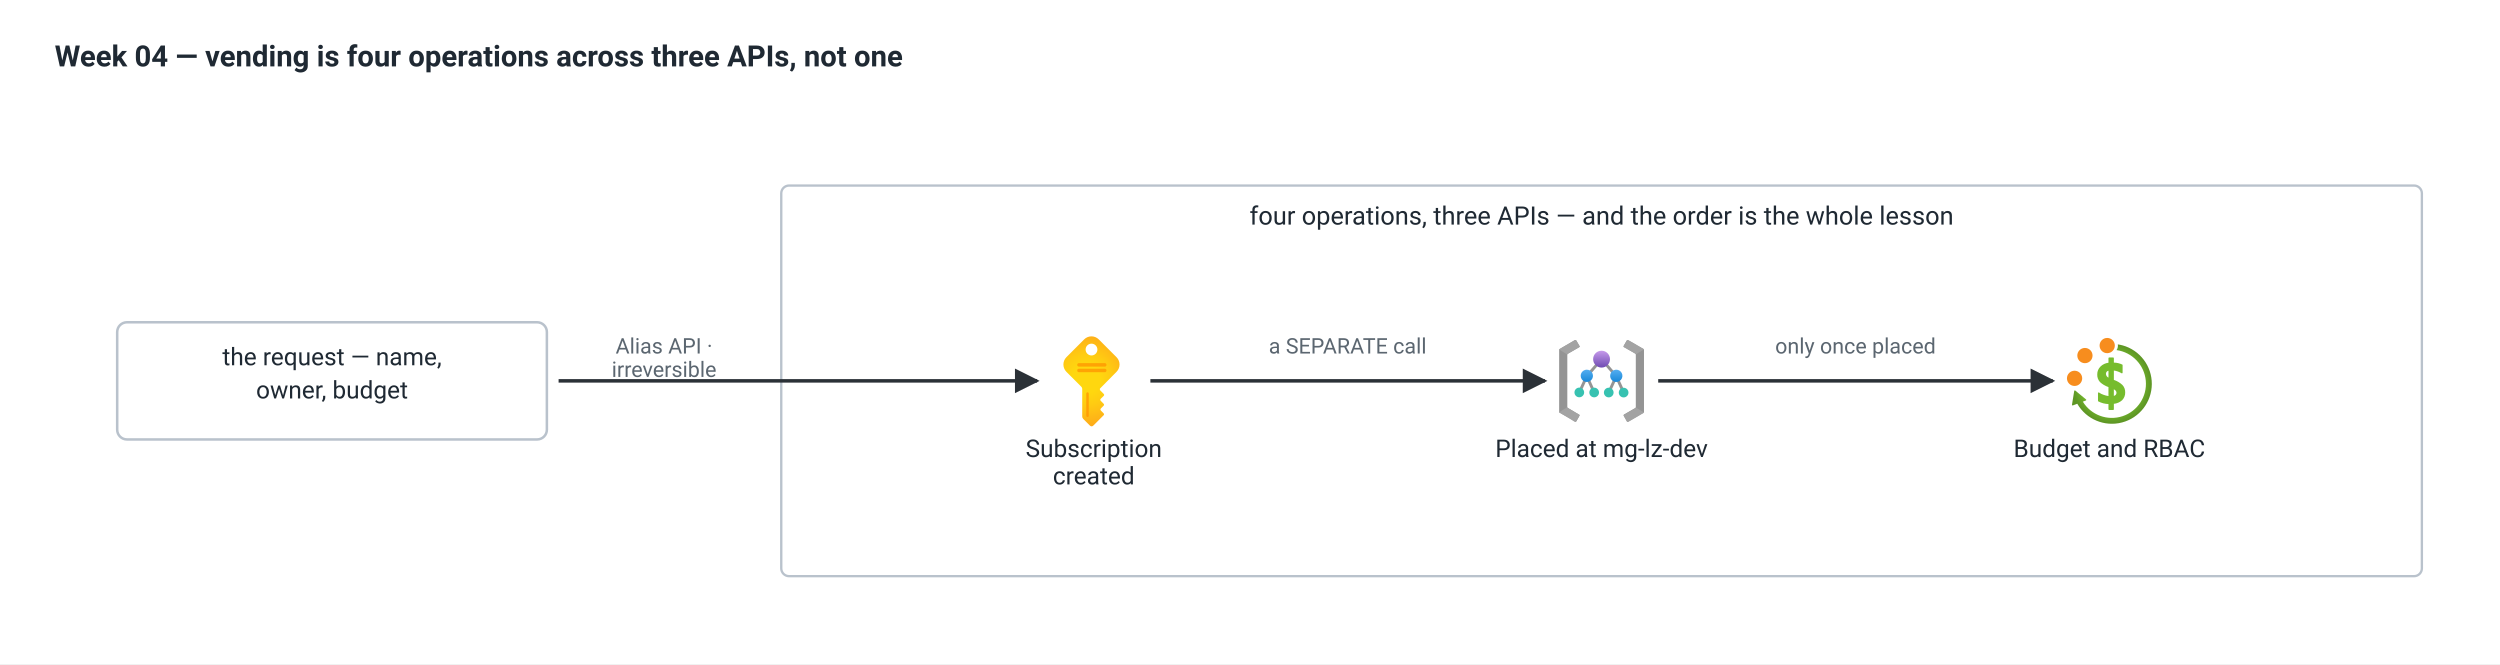
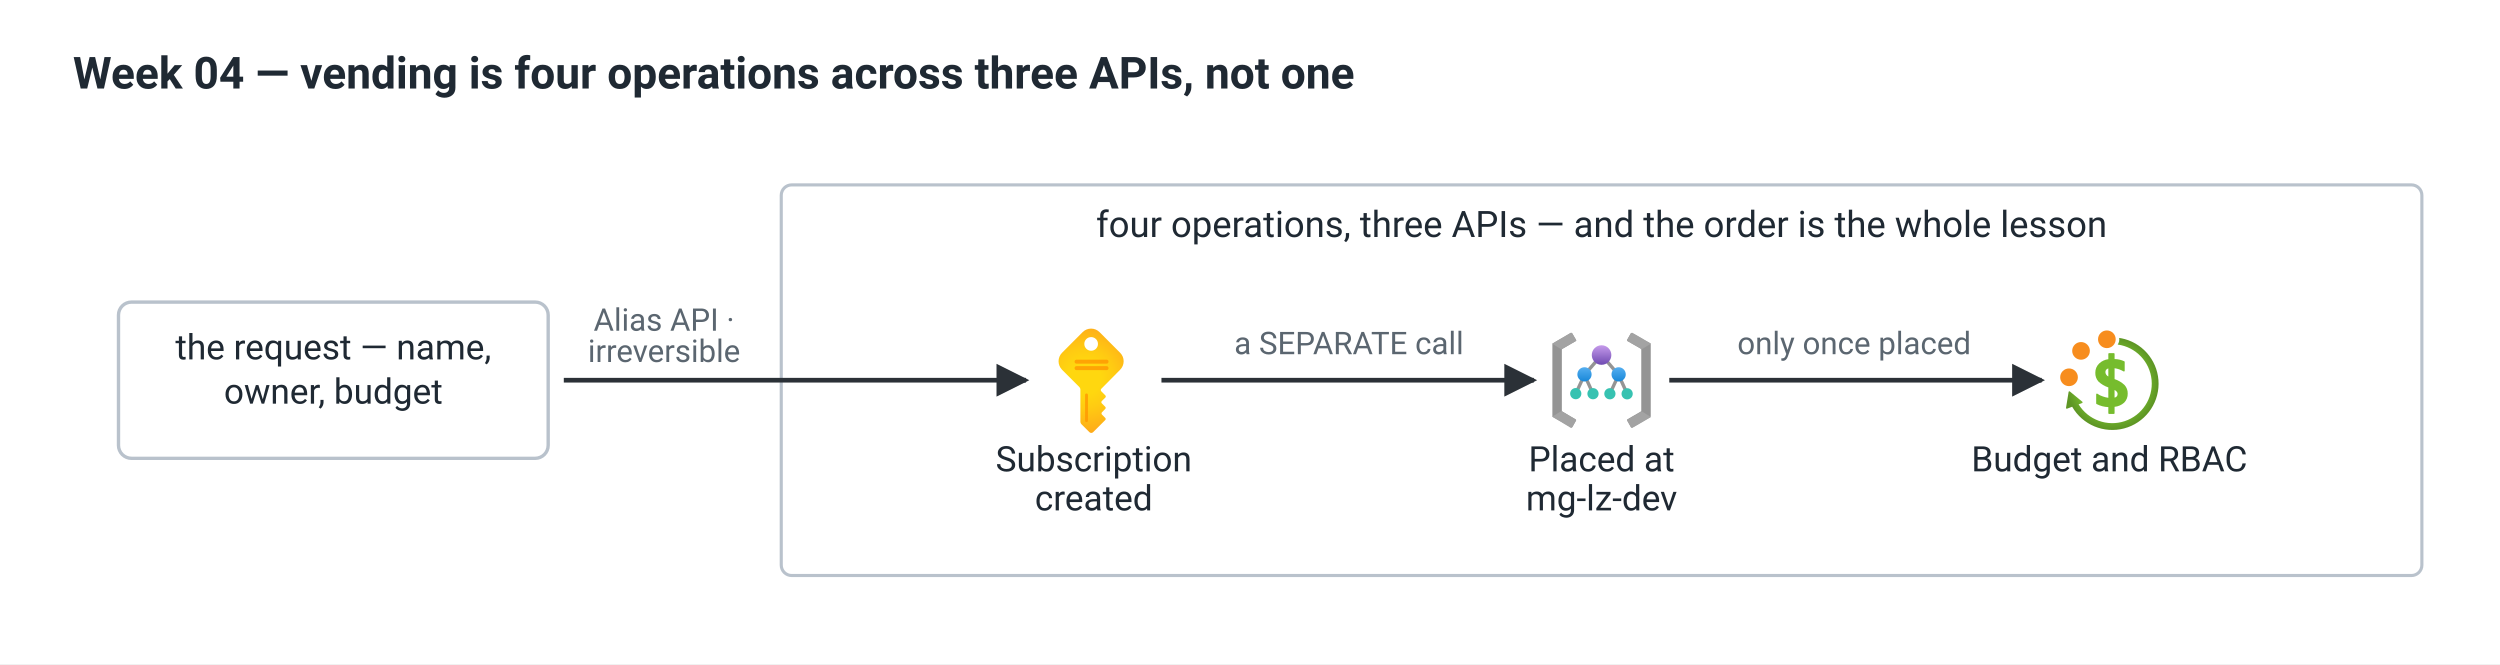
- <svg xmlns="http://www.w3.org/2000/svg" viewBox="0 0 1280 340" width="1280" height="340" role="img" aria-label="Architecture diagram. A request carrying a landing zone name, owner and budget goes to the Subscription Alias API, which creates a subscription at tenant level and is irreversible. The alias API leaves every subscription under the Tenant Root Group, so a separate call to the Management Groups API places it at mg-lz-dev. Only then are a consumption budget and a role assignment applied. Create without place and the result is a subscription that is billed, healthy, and inherits nothing.">
+ <svg xmlns="http://www.w3.org/2000/svg" viewBox="0 0 960 255" width="960" height="255" role="img" aria-label="Architecture diagram. A request carrying a landing zone name, owner and budget goes to the Subscription Alias API, which creates a subscription at tenant level and is irreversible. The alias API leaves every subscription under the Tenant Root Group, so a separate call to the Management Groups API places it at mg-lz-dev. Only then are a consumption budget and a role assignment applied. Create without place and the result is a subscription that is billed, healthy, and inherits nothing.">
  <defs>
    <marker id="arw" viewBox="0 0 10 10" refX="9" refY="5" markerWidth="7" markerHeight="7" orient="auto-start-reverse">
      <path d="M0,0 L10,5 L0,10 z" fill="#2b3137" />
    </marker>
  </defs>
-   <rect x="0" y="0" width="1280" height="340" fill="#ffffff" />
-   <text x="28" y="34" font-family="-apple-system, BlinkMacSystemFont, Segoe UI, Roboto, Helvetica, Arial, sans-serif" font-size="15" font-weight="700" fill="#1f2933">Week 04 — vending is four operations across three APIs, not one</text>
-   <rect x="400" y="95" width="840" height="200" rx="4" fill="#ffffff" stroke="#b9c2cc" stroke-width="1.2" />
-   <text x="820.0" y="115" font-family="-apple-system, BlinkMacSystemFont, Segoe UI, Roboto, Helvetica, Arial, sans-serif" font-size="13" fill="#1f2933" text-anchor="middle">four operations, three APIs — and the order is the whole lesson</text>
-   <path d="M286.0,195.0 L531.0,195.0" fill="none" stroke="#2b3137" stroke-width="1.8" marker-end="url(#arw)" />
-   <text x="340" y="181" font-family="-apple-system, BlinkMacSystemFont, Segoe UI, Roboto, Helvetica, Arial, sans-serif" font-size="11" fill="#5b6670" text-anchor="middle">Alias API ·</text>
-   <text x="340" y="193" font-family="-apple-system, BlinkMacSystemFont, Segoe UI, Roboto, Helvetica, Arial, sans-serif" font-size="11" fill="#5b6670" text-anchor="middle">irreversible</text>
-   <path d="M589.0,195.0 L791.0,195.0" fill="none" stroke="#2b3137" stroke-width="1.8" marker-end="url(#arw)" />
-   <text x="690" y="181" font-family="-apple-system, BlinkMacSystemFont, Segoe UI, Roboto, Helvetica, Arial, sans-serif" font-size="11" fill="#5b6670" text-anchor="middle">a SEPARATE call</text>
-   <path d="M849.0,195.0 L1051.0,195.0" fill="none" stroke="#2b3137" stroke-width="1.8" marker-end="url(#arw)" />
-   <text x="950" y="181" font-family="-apple-system, BlinkMacSystemFont, Segoe UI, Roboto, Helvetica, Arial, sans-serif" font-size="11" fill="#5b6670" text-anchor="middle">only once placed</text>
-   <rect x="60.0" y="165.0" width="220" height="60" rx="5" fill="#ffffff" stroke="#b9c2cc" stroke-width="1.3" />
-   <text x="170" y="187.0" font-family="-apple-system, BlinkMacSystemFont, Segoe UI, Roboto, Helvetica, Arial, sans-serif" font-size="12.5" fill="#1f2933" text-anchor="middle">the request — name,</text>
-   <text x="170" y="204.0" font-family="-apple-system, BlinkMacSystemFont, Segoe UI, Roboto, Helvetica, Arial, sans-serif" font-size="12.5" fill="#1f2933" text-anchor="middle">owner, budget</text>
-   <g transform="translate(537.0,172.0) scale(2.555556)">
+   <rect x="0" y="0" width="960" height="255" fill="#ffffff" />
+   <text x="28" y="34" font-family="-apple-system, BlinkMacSystemFont, Segoe UI, Roboto, Helvetica, Arial, sans-serif" font-size="17" font-weight="700" fill="#1f2933">Week 04 — vending is four operations across three APIs, not one</text>
+   <rect x="300" y="71" width="630" height="150" rx="4" fill="#ffffff" stroke="#b9c2cc" stroke-width="1.2" />
+   <text x="615.0" y="91" font-family="-apple-system, BlinkMacSystemFont, Segoe UI, Roboto, Helvetica, Arial, sans-serif" font-size="14" fill="#1f2933" text-anchor="middle">four operations, three APIs — and the order is the whole lesson</text>
+   <path d="M216.5,146.0 L394.0,146.0" fill="none" stroke="#2b3137" stroke-width="1.8" marker-end="url(#arw)" />
+   <text x="255" y="127" font-family="-apple-system, BlinkMacSystemFont, Segoe UI, Roboto, Helvetica, Arial, sans-serif" font-size="12" fill="#5b6670" text-anchor="middle">Alias API ·</text>
+   <text x="255" y="139" font-family="-apple-system, BlinkMacSystemFont, Segoe UI, Roboto, Helvetica, Arial, sans-serif" font-size="12" fill="#5b6670" text-anchor="middle">irreversible</text>
+   <path d="M446.0,146.0 L589.0,146.0" fill="none" stroke="#2b3137" stroke-width="1.8" marker-end="url(#arw)" />
+   <text x="518" y="136" font-family="-apple-system, BlinkMacSystemFont, Segoe UI, Roboto, Helvetica, Arial, sans-serif" font-size="12" fill="#5b6670" text-anchor="middle">a SEPARATE call</text>
+   <path d="M641.0,146.0 L784.0,146.0" fill="none" stroke="#2b3137" stroke-width="1.8" marker-end="url(#arw)" />
+   <text x="712" y="136" font-family="-apple-system, BlinkMacSystemFont, Segoe UI, Roboto, Helvetica, Arial, sans-serif" font-size="12" fill="#5b6670" text-anchor="middle">only once placed</text>
+   <rect x="45.5" y="116.0" width="165" height="60" rx="5" fill="#ffffff" stroke="#b9c2cc" stroke-width="1.3" />
+   <text x="128" y="138.0" font-family="-apple-system, BlinkMacSystemFont, Segoe UI, Roboto, Helvetica, Arial, sans-serif" font-size="13.5" fill="#1f2933" text-anchor="middle">the request — name,</text>
+   <text x="128" y="155.0" font-family="-apple-system, BlinkMacSystemFont, Segoe UI, Roboto, Helvetica, Arial, sans-serif" font-size="13.5" fill="#1f2933" text-anchor="middle">owner, budget</text>
+   <g transform="translate(400.0,126.0) scale(2.222222)">
    <defs>
      <radialGradient id="n1i2" cx="-36.63" cy="17.12" r="11.18" gradientTransform="translate(41.88 -7.4) scale(0.94 0.94)" gradientUnits="userSpaceOnUse">
        <stop offset="0.27" stop-color="#ffd70f" />
        <stop offset="0.49" stop-color="#ffcb12" />
        <stop offset="0.88" stop-color="#feac19" />
        <stop offset="1" stop-color="#fea11b" />
      </radialGradient>
    </defs>
    <path id="n1i3" d="M13.56,7.19a2.07,2.07,0,0,0,0-2.93h0L10,.69a2.06,2.06,0,0,0-2.92,0h0L3.52,4.26a2.09,2.09,0,0,0,0,2.93l3,3a.61.61,0,0,1,.17.41v5.52a.7.7,0,0,0,.2.5l1.35,1.35a.45.45,0,0,0,.66,0l1.31-1.31h0l.77-.77a.26.26,0,0,0,0-.38l-.55-.56a.29.29,0,0,1,0-.42l.55-.56a.26.26,0,0,0,0-.38L10.4,13a.28.28,0,0,1,0-.41L11,12a.26.26,0,0,0,0-.38l-.77-.78v-.28Zm-5-5.64A1.18,1.18,0,1,1,7.37,2.73,1.17,1.17,0,0,1,8.54,1.55Z" fill="url(#n1i2)" />
    <path id="n1i1" d="M7.62,16.21h0A.25.25,0,0,0,8,16V11.55a.27.27,0,0,0-.11-.22h0a.25.25,0,0,0-.39.22V16A.27.27,0,0,0,7.62,16.21Z" fill="#ff9300" opacity="0.75" />
    <rect id="n1i4" x="5.69" y="5.45" width="5.86" height="0.69" rx="0.32" fill="#ff9300" opacity="0.75" />
    <rect id="n1i0" x="5.69" y="6.57" width="5.86" height="0.69" rx="0.32" fill="#ff9300" opacity="0.75" />
  </g>
-   <text x="560" y="234.0" font-family="-apple-system, BlinkMacSystemFont, Segoe UI, Roboto, Helvetica, Arial, sans-serif" font-size="12.5" fill="#1f2933" text-anchor="middle">Subscription</text>
-   <text x="560" y="248.0" font-family="-apple-system, BlinkMacSystemFont, Segoe UI, Roboto, Helvetica, Arial, sans-serif" font-size="12.5" fill="#1f2933" text-anchor="middle">created</text>
-   <g transform="translate(797.0,172.0) scale(2.555556)">
+   <text x="420" y="181.0" font-family="-apple-system, BlinkMacSystemFont, Segoe UI, Roboto, Helvetica, Arial, sans-serif" font-size="13.5" fill="#1f2933" text-anchor="middle">Subscription</text>
+   <text x="420" y="196.0" font-family="-apple-system, BlinkMacSystemFont, Segoe UI, Roboto, Helvetica, Arial, sans-serif" font-size="13.5" fill="#1f2933" text-anchor="middle">created</text>
+   <g transform="translate(595.0,126.0) scale(2.222222)">
    <defs>
      <linearGradient id="n2i1" x1="9" y1="2.95" x2="9" y2="6.34" gradientUnits="userSpaceOnUse">
        <stop offset="0" stop-color="#c69aeb" />
        <stop offset="1" stop-color="#6f4bb2" />
      </linearGradient>
      <linearGradient id="n2i0" x1="8.99" y1="6.76" x2="8.99" y2="9.22" gradientUnits="userSpaceOnUse">
        <stop offset="0" stop-color="#54aef0" />
        <stop offset="1" stop-color="#1988d9" />
      </linearGradient>
    </defs>
    <g>
      <polygon points="13.69 11.22 12.19 7.92 9 4.2 5.79 7.91 4.28 11.2 4.81 11.45 6.04 8.77 7.25 11.45 7.79 11.21 6.39 8.12 9 5.1 11.6 8.13 10.18 11.21 10.71 11.46 11.94 8.79 13.15 11.47 13.69 11.22" fill="#949494" />
      <circle cx="9" cy="4.65" r="1.69" fill="url(#n2i1)" />
      <path d="M6,6.76A1.23,1.23,0,1,1,4.82,8,1.23,1.23,0,0,1,6,6.76ZM10.72,8a1.22,1.22,0,0,0,1.22,1.22A1.23,1.23,0,1,0,10.72,8Z" fill="url(#n2i0)" />
      <g>
        <g>
          <circle cx="4.54" cy="11.32" r="0.97" fill="#37c2b1" />
          <circle cx="7.52" cy="11.33" r="0.97" fill="#37c2b1" />
        </g>
        <g>
          <circle cx="10.44" cy="11.34" r="0.97" fill="#37c2b1" />
          <circle cx="13.42" cy="11.35" r="0.97" fill="#37c2b1" />
        </g>
      </g>
      <path d="M.5,15.22a.16.16,0,0,0,.08.14L1.73,16l2,1.14a.18.18,0,0,0,.23-.06L4.57,16a.15.15,0,0,0-.06-.22L2.22,14.41a.16.16,0,0,1-.08-.14V3.73a.16.16,0,0,1,.08-.14L4.51,2.26A.15.15,0,0,0,4.57,2L3.92.89A.18.18,0,0,0,3.69.83L1.77,1.94l-1.19.7a.16.16,0,0,0-.08.14V15.22Z" fill="#949494" />
      <path d="M4.57,2,3.92.89A.18.18,0,0,0,3.75.81l-.08,0L1.75,1.94l-1.19.7a.1.1,0,0,0-.06,0h0a.24.24,0,0,0,0,.08l1.64,1a.16.16,0,0,1,.08-.14L4.51,2.26A.15.15,0,0,0,4.57,2Z" fill="#a3a3a3" />
      <path d="M4.57,16l-.65,1.15a.18.18,0,0,1-.17.08.12.12,0,0,1-.08,0L1.75,16.06l-1.19-.7a.1.1,0,0,1-.06,0h0a.24.24,0,0,1,0-.08l1.64-1a.16.16,0,0,0,.08.14l2.29,1.33A.16.16,0,0,1,4.57,16Z" fill="#a3a3a3" />
      <path d="M17.5,2.78a.16.16,0,0,0-.08-.14L16.27,2l-2-1.14a.18.18,0,0,0-.23.06L13.43,2a.15.15,0,0,0,.06.22l2.29,1.33a.16.16,0,0,1,.08.14V14.27a.16.16,0,0,1-.08.14l-2.29,1.33a.15.15,0,0,0-.06.22l.65,1.15a.18.18,0,0,0,.23.06l1.92-1.11,1.19-.7a.16.16,0,0,0,.08-.14V2.78Z" fill="#949494" />
      <path d="M13.43,16l.65,1.15a.18.18,0,0,0,.17.08l.08,0,1.92-1.11,1.19-.7a.1.1,0,0,0,.06,0h0a.24.24,0,0,0,0-.08l-1.64-1a.16.16,0,0,1-.08.14l-2.29,1.33A.15.15,0,0,0,13.43,16Z" fill="#a3a3a3" />
      <path d="M13.43,2,14.08.89a.18.18,0,0,1,.17-.08.12.12,0,0,1,.08,0l1.92,1.11,1.19.7a.1.1,0,0,1,.06,0h0a.24.24,0,0,1,0,.08l-1.64,1a.16.16,0,0,0-.08-.14L13.49,2.26A.16.16,0,0,1,13.43,2Z" fill="#a3a3a3" />
    </g>
  </g>
-   <text x="820" y="234.0" font-family="-apple-system, BlinkMacSystemFont, Segoe UI, Roboto, Helvetica, Arial, sans-serif" font-size="12.5" fill="#1f2933" text-anchor="middle">Placed at mg-lz-dev</text>
-   <g transform="translate(1057.0,172.0) scale(2.555556)">
+   <text x="615" y="181.0" font-family="-apple-system, BlinkMacSystemFont, Segoe UI, Roboto, Helvetica, Arial, sans-serif" font-size="13.5" fill="#1f2933" text-anchor="middle">Placed at</text>
+   <text x="615" y="196.0" font-family="-apple-system, BlinkMacSystemFont, Segoe UI, Roboto, Helvetica, Arial, sans-serif" font-size="13.5" fill="#1f2933" text-anchor="middle">mg-lz-dev</text>
+   <g transform="translate(790.0,126.0) scale(2.222222)">
    <defs>
      <radialGradient id="n3i1" cx="9.477" cy="9.576" r="7.889" gradientUnits="userSpaceOnUse">
        <stop offset="0.669" stop-color="#76bc2d" />
        <stop offset="0.787" stop-color="#70b22b" />
        <stop offset="0.985" stop-color="#5f9825" />
        <stop offset="1" stop-color="#5e9624" />
      </radialGradient>
    </defs>
    <g id="n3i0">
      <g>
        <path d="M11.609,9.82h0A4.577,4.577,0,0,0,9.9,8.81V6.93a4.118,4.118,0,0,1,1.547.547.134.134,0,0,0,.134,0,.131.131,0,0,0,.068-.115V5.849a.134.134,0,0,0-.068-.116A4.064,4.064,0,0,0,9.9,5.343V4.449a.132.132,0,0,0-.133-.133H8.952a.132.132,0,0,0-.133.133V5.37a2.76,2.76,0,0,0-1.58.739,2.159,2.159,0,0,0-.669,1.6,2.147,2.147,0,0,0,.547,1.528,4.625,4.625,0,0,0,1.7,1.006v1.8a4.391,4.391,0,0,1-.968-.244,3.133,3.133,0,0,1-.919-.46.136.136,0,0,0-.139-.011.135.135,0,0,0-.072.119V13a.132.132,0,0,0,.071.118,4.667,4.667,0,0,0,2.027.529V14.7a.132.132,0,0,0,.133.132h.811A.132.132,0,0,0,9.9,14.7V13.6a2.883,2.883,0,0,0,1.65-.716,2.129,2.129,0,0,0,.619-1.588A2.071,2.071,0,0,0,11.609,9.82Zm-1.186,1.538v.01a.606.606,0,0,1-.527.638V10.685C10.242,10.876,10.419,11.1,10.423,11.358ZM8.313,7.615a.618.618,0,0,1,.506-.646V8.355A.873.873,0,0,1,8.313,7.615Z" fill="#76bc2d" />
        <circle cx="2.027" cy="8.496" r="1.527" fill="#f78d1e" />
        <circle cx="4.102" cy="3.932" r="1.527" fill="#f78d1e" />
        <path d="M11.636,1.891a7.742,7.742,0,0,0-.947-.2,1.512,1.512,0,0,1-.252,1.146A6.825,6.825,0,1,1,3.683,13.168l.6-.225a.132.132,0,0,0,.038-.226L2.172,10.945a.133.133,0,0,0-.216.081l-.448,2.747a.133.133,0,0,0,.178.146l.883-.332a8,8,0,1,0,9.067-11.7Z" fill="url(#n3i1)" />
        <circle cx="8.566" cy="1.928" r="1.527" fill="#f78d1e" />
      </g>
    </g>
  </g>
-   <text x="1080" y="234.0" font-family="-apple-system, BlinkMacSystemFont, Segoe UI, Roboto, Helvetica, Arial, sans-serif" font-size="12.5" fill="#1f2933" text-anchor="middle">Budget and RBAC</text>
+   <text x="810" y="181.0" font-family="-apple-system, BlinkMacSystemFont, Segoe UI, Roboto, Helvetica, Arial, sans-serif" font-size="13.5" fill="#1f2933" text-anchor="middle">Budget and RBAC</text>
</svg>
